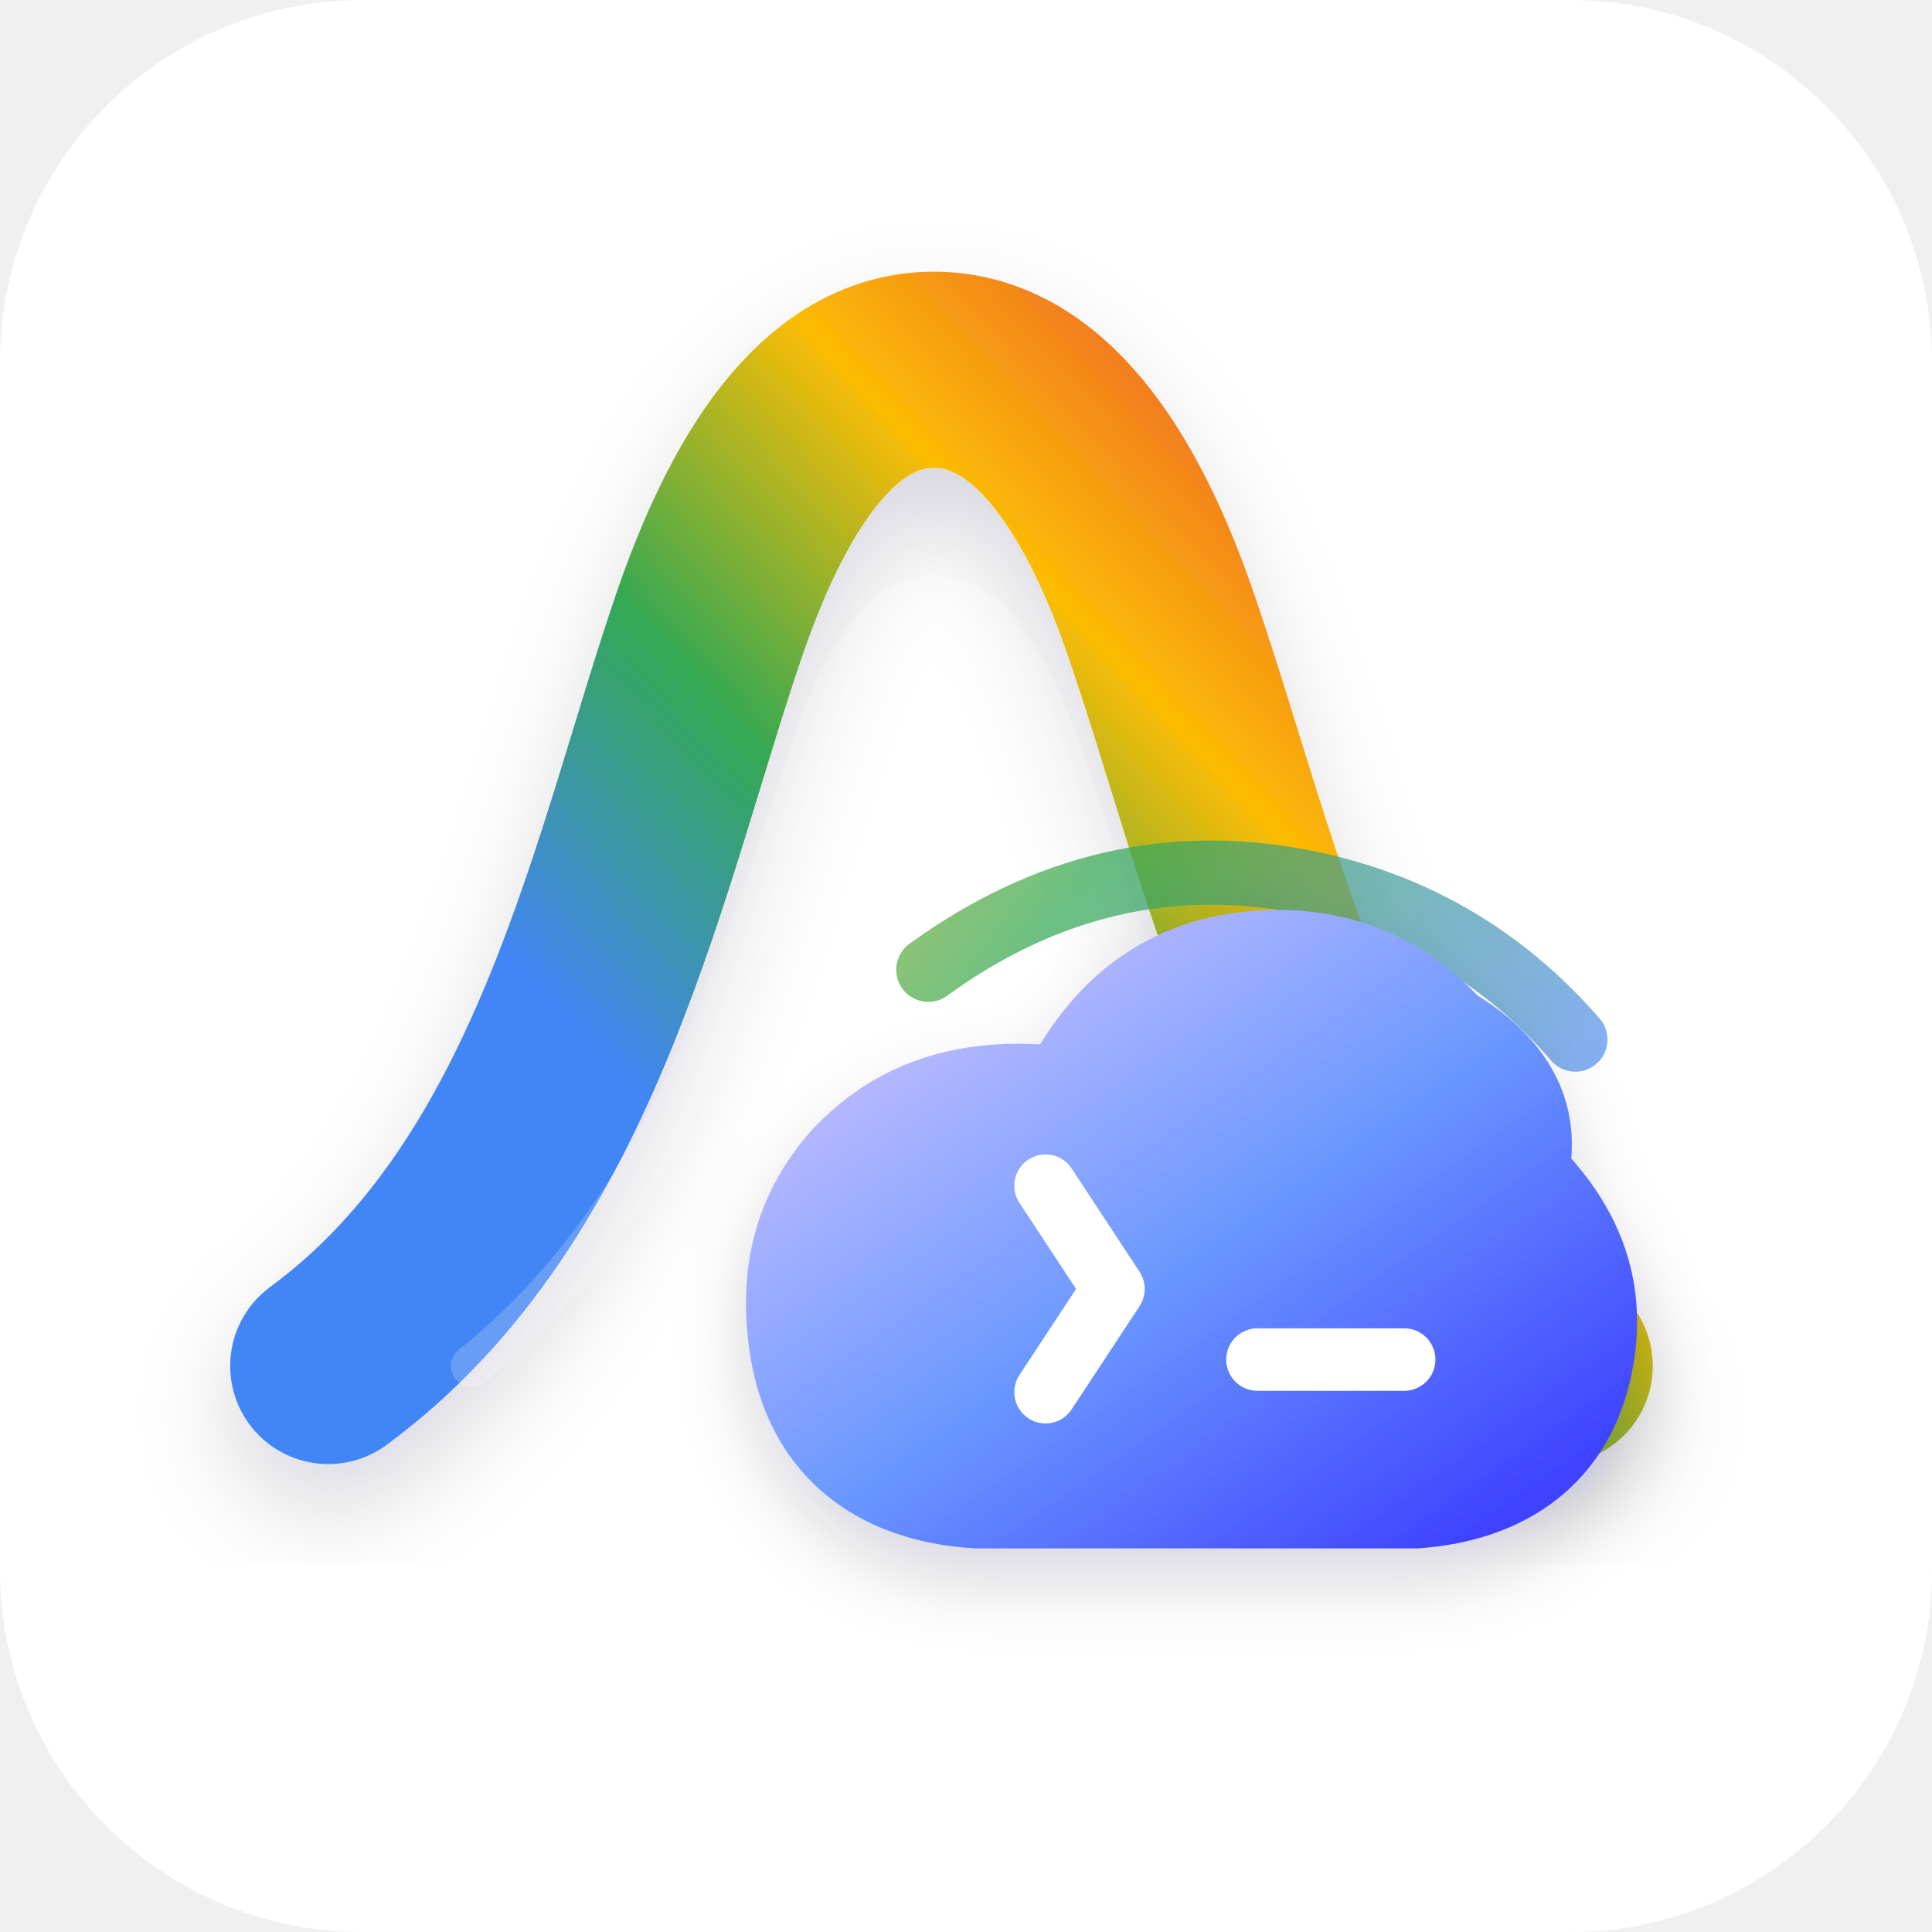
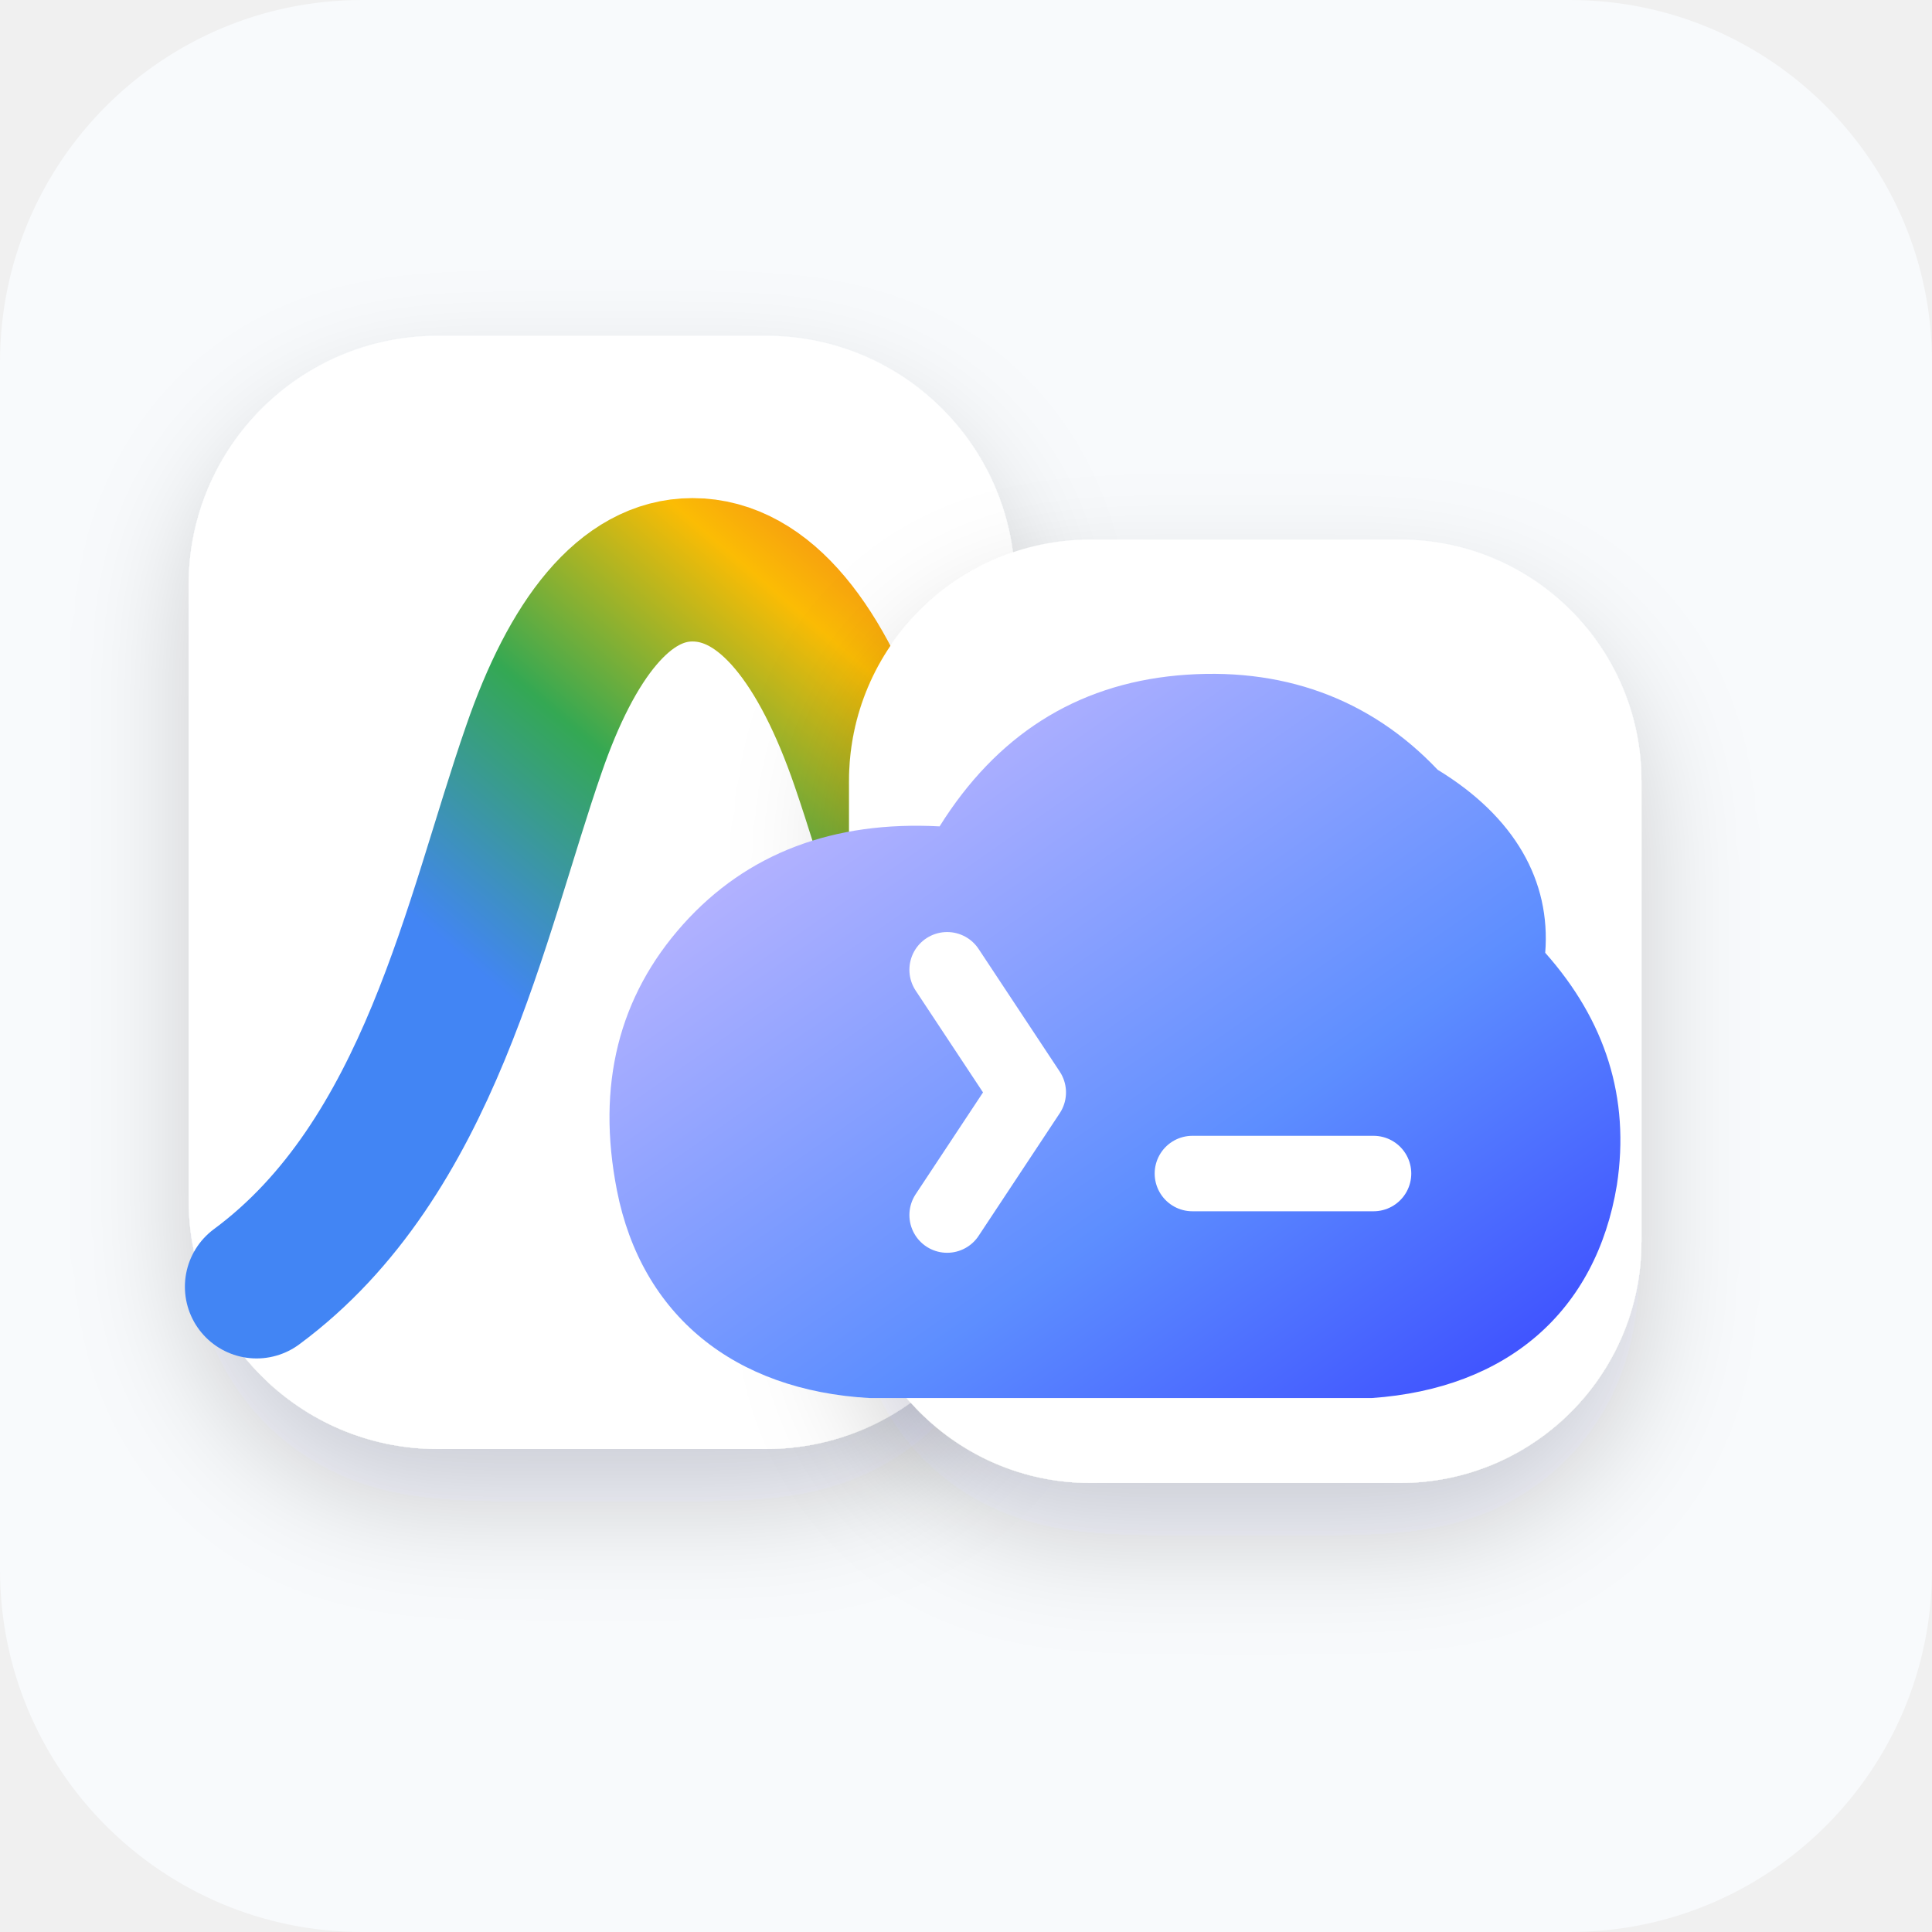
<svg xmlns="http://www.w3.org/2000/svg" width="1024" height="1024" viewBox="0 0 1024 1024" role="img" aria-labelledby="title desc">
  <defs>
-     <linearGradient id="antigravity-arch" x1="172" y1="720" x2="740" y2="190" gradientUnits="userSpaceOnUse">
+     <linearGradient id="arch" x1="116" y1="684" x2="520" y2="210" gradientUnits="userSpaceOnUse">
      <stop offset="0" stop-color="#4285F4" />
-       <stop offset=".28" stop-color="#4285F4" />
-       <stop offset=".5" stop-color="#34A853" />
-       <stop offset=".72" stop-color="#FBBC04" />
+       <stop offset=".35" stop-color="#4285F4" />
+       <stop offset=".56" stop-color="#34A853" />
+       <stop offset=".76" stop-color="#FBBC04" />
      <stop offset="1" stop-color="#EA4335" />
    </linearGradient>
-     <linearGradient id="codex-cloud" x1="520" y1="366" x2="842" y2="828" gradientUnits="userSpaceOnUse">
-       <stop offset="0" stop-color="#B7B4FF" />
-       <stop offset=".48" stop-color="#5A8DFF" />
-       <stop offset="1" stop-color="#2A2DFF" />
+     <linearGradient id="cloud" x1="530" y1="342" x2="858" y2="810" gradientUnits="userSpaceOnUse">
+       <stop offset="0" stop-color="#B8B4FF" />
+       <stop offset=".5" stop-color="#5D8EFF" />
+       <stop offset="1" stop-color="#2F32FF" />
    </linearGradient>
-     <linearGradient id="bridge" x1="318" y1="382" x2="774" y2="718" gradientUnits="userSpaceOnUse">
-       <stop offset="0" stop-color="#FBBC04" />
-       <stop offset=".45" stop-color="#34A853" />
-       <stop offset="1" stop-color="#5A8DFF" />
-     </linearGradient>
-     <filter id="soft-shadow" x="-20%" y="-20%" width="140%" height="140%">
-       <feDropShadow dx="0" dy="24" stdDeviation="26" flood-color="#111827" flood-opacity=".16" />
+     <filter id="shadow" x="-20%" y="-20%" width="140%" height="140%">
+       <feDropShadow dx="0" dy="28" stdDeviation="30" flood-color="#111827" flood-opacity=".18" />
    </filter>
  </defs>
-   <rect width="1024" height="1024" rx="192" fill="#FFFFFF" />
-   <path d="M174 724c128-94 160-272 203-396 28-80 66-132 118-132 54 0 94 56 122 140 43 126 78 304 207 388" fill="none" stroke="url(#antigravity-arch)" stroke-width="104" stroke-linecap="round" stroke-linejoin="round" filter="url(#soft-shadow)" />
-   <path d="M250 724c108-86 144-223 182-332 17-49 38-76 63-76 28 0 50 32 68 85 34 100 68 224 164 302" fill="none" stroke="#FFFFFF" stroke-width="22" stroke-linecap="round" opacity=".2" />
-   <path d="M492 514c62-45 128-60 197-47 58 11 107 39 146 84" fill="none" stroke="url(#bridge)" stroke-width="34" stroke-linecap="round" opacity=".72" />
-   <g transform="translate(210 195) scale(.72)">
-     <path d="M796 462c-44-46-101-68-168-62-66 6-118 39-154 98-69-4-125 17-168 63-42 47-57 105-44 174 16 80 76 129 164 134h326c88-6 146-56 159-137 9-56-7-106-46-150 4-47-19-89-69-120Z" fill="url(#codex-cloud)" filter="url(#soft-shadow)" />
-     <path d="M796 462c-44-46-101-68-168-62-66 6-118 39-154 98-69-4-125 17-168 63-42 47-57 105-44 174 16 80 76 129 164 134h326c88-6 146-56 159-137 9-56-7-106-46-150 4-47-19-89-69-120Z" fill="#FFFFFF" opacity=".1" />
-     <path d="m478 602 50 76-50 76" fill="none" stroke="#FFFFFF" stroke-width="46" stroke-linecap="round" stroke-linejoin="round" />
-     <path d="M634 730h108" fill="none" stroke="#FFFFFF" stroke-width="46" stroke-linecap="round" />
-   </g>
+   <rect width="1024" height="1024" rx="192" fill="#F8FAFC" />
+   <rect x="100" y="178" width="438" height="590" rx="132" fill="#FFFFFF" filter="url(#shadow)" />
+   <path d="M136 682c92-68 116-196 147-285 20-58 48-95 84-95 39 0 69 41 90 102 31 90 56 216 148 278" fill="none" stroke="url(#arch)" stroke-width="76" stroke-linecap="round" stroke-linejoin="round" />
+   <rect x="450" y="286" width="420" height="500" rx="128" fill="#FFFFFF" filter="url(#shadow)" />
+   <path d="M762 408c-36-38-83-55-138-50-54 5-96 32-126 80-56-3-102 14-136 52-34 38-46 85-35 141 13 66 62 106 134 110h266c72-5 119-46 130-113 7-46-6-87-38-123 3-38-16-72-57-97Z" fill="url(#cloud)" />
+   <path d="m502 514 43 65-43 65" fill="none" stroke="#FFFFFF" stroke-width="40" stroke-linecap="round" stroke-linejoin="round" />
+   <path d="M632 622h96" fill="none" stroke="#FFFFFF" stroke-width="40" stroke-linecap="round" />
</svg>
